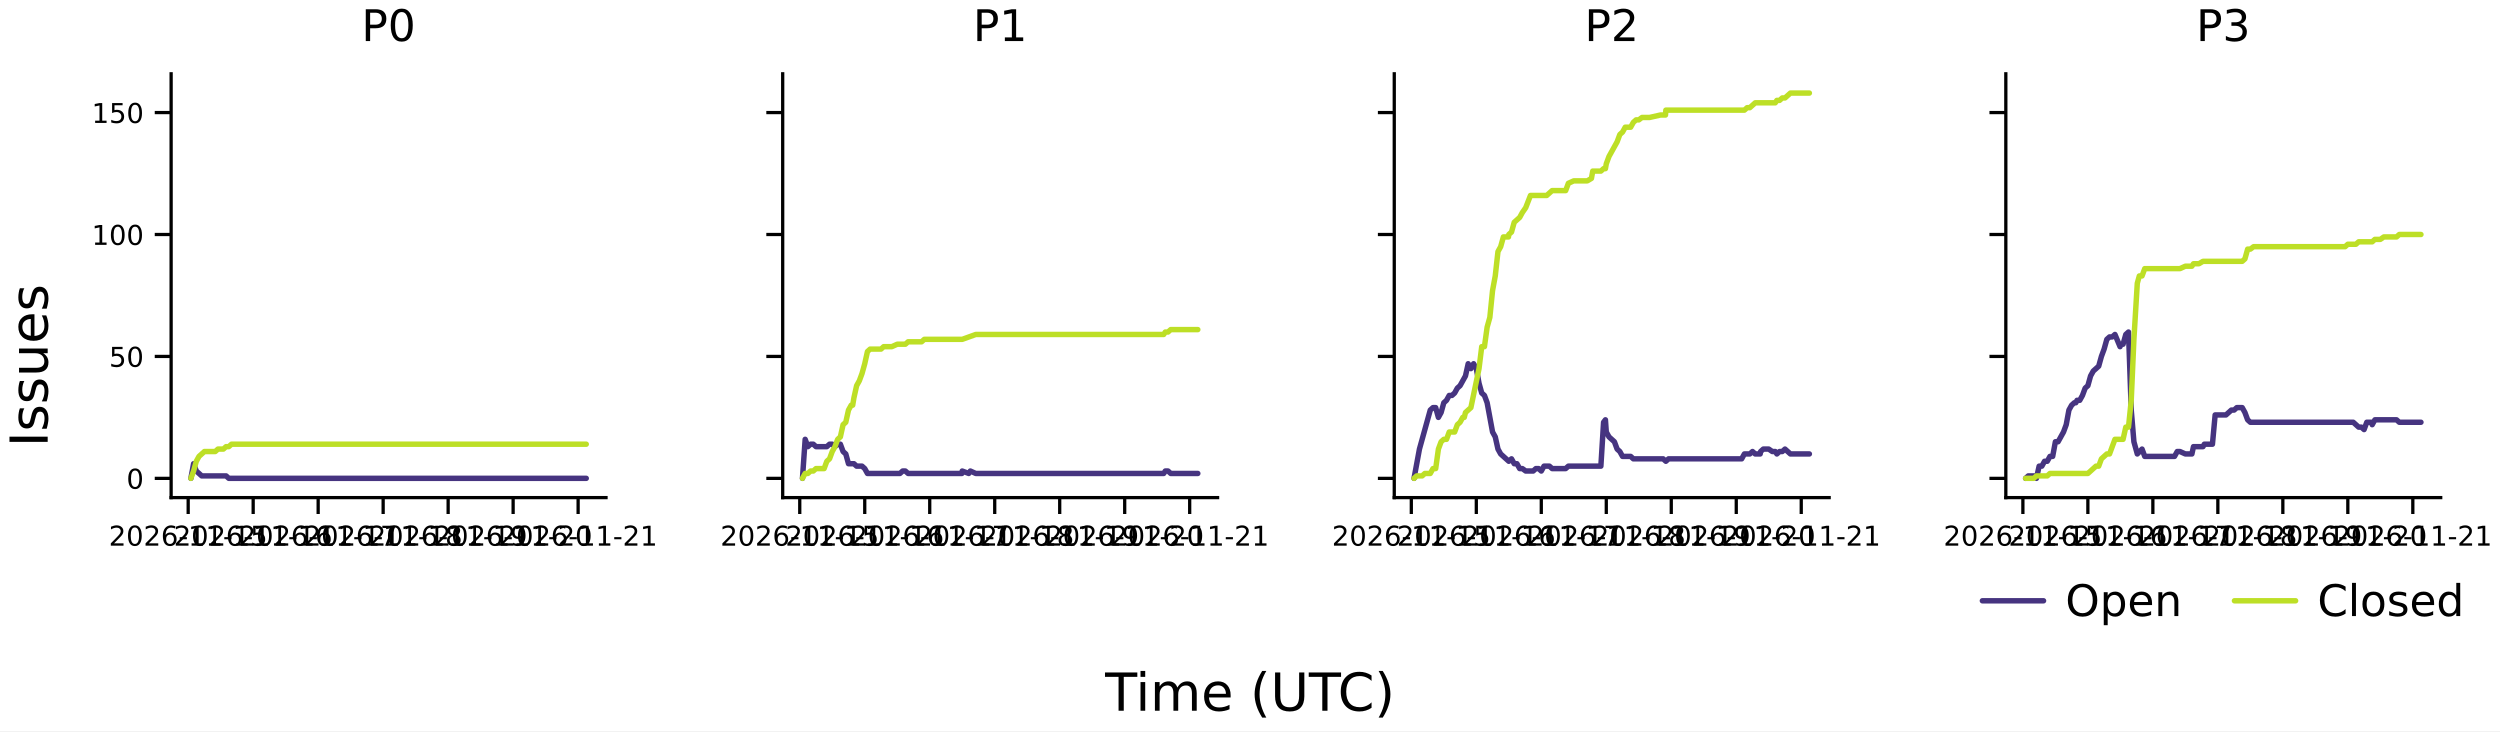
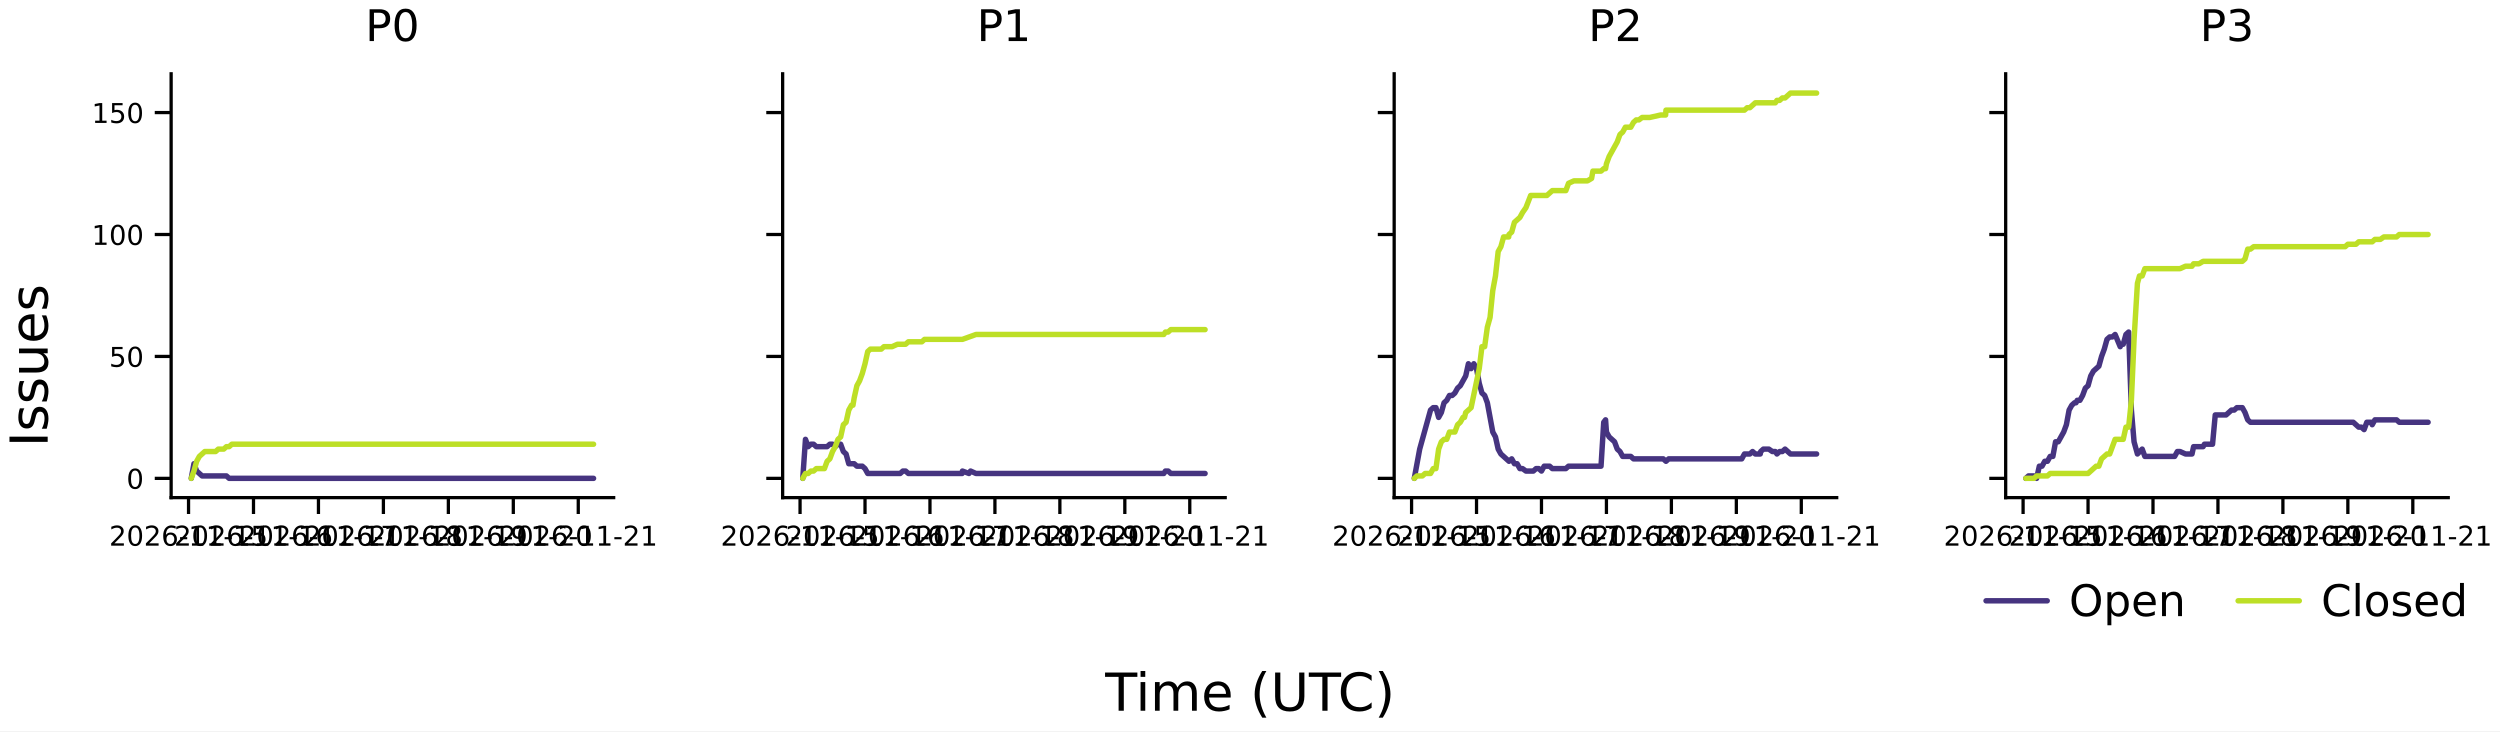
- <svg xmlns="http://www.w3.org/2000/svg" xmlns:xlink="http://www.w3.org/1999/xlink" width="457.909pt" height="133.92pt" viewBox="0 0 457.909 133.92" version="1.1">
+ <svg xmlns="http://www.w3.org/2000/svg" xmlns:xlink="http://www.w3.org/1999/xlink" width="457.89pt" height="133.92pt" viewBox="0 0 457.89 133.92" version="1.1">
  <defs>
    <style type="text/css">*{stroke-linejoin: round; stroke-linecap: butt}</style>
  </defs>
  <g id="figure_1">
    <g id="patch_1">
-       <path d="M 0 133.92  L 457.909 133.92  L 457.909 0  L 0 0  z " style="fill: #ffffff" />
+       <path d="M 0 133.92  L 457.89 133.92  L 457.89 0  L 0 0  z " style="fill: #ffffff" />
    </g>
    <g id="axes_1">
      <g id="patch_2">
-         <path d="M 31.344 91.143  L 110.998 91.143  L 110.998 13.518  L 31.344 13.518  z " style="fill: #ffffff" />
+         <path d="M 31.344 91.143  L 112.397 91.143  L 112.397 13.518  L 31.344 13.518  z " style="fill: #ffffff" />
      </g>
      <g id="matplotlib.axis_1">
        <g id="xtick_1">
          <g id="line2d_1">
            <defs>
-               <path id="m2ecb38b130" d="M 0 0  L 0 3  " style="stroke: #000000; stroke-width: 0.6" />
+               <path id="mbf2e4c38ec" d="M 0 0  L 0 3  " style="stroke: #000000; stroke-width: 0.6" />
            </defs>
            <g>
-               <use xlink:href="#m2ecb38b130" x="34.468" y="91.143" style="stroke: #000000; stroke-width: 0.6" />
+               <use xlink:href="#mbf2e4c38ec" x="34.532" y="91.143" style="stroke: #000000; stroke-width: 0.6" />
            </g>
          </g>
          <g id="text_1">
-             <text style="font-size: 5px; font-family: 'DejaVu Sans', sans-serif; text-anchor: middle" x="34.468" y="99.942" transform="rotate(-0 34.46843 99.94197)">2026-11-15</text>
+             <text style="font-size: 5px; font-family: 'DejaVu Sans', sans-serif; text-anchor: middle" x="34.532" y="99.942" transform="rotate(-0 34.5323 99.94197)">2026-11-15</text>
          </g>
        </g>
        <g id="xtick_2">
          <g id="line2d_2">
            <g>
-               <use xlink:href="#m2ecb38b130" x="46.372" y="91.143" style="stroke: #000000; stroke-width: 0.6" />
+               <use xlink:href="#mbf2e4c38ec" x="46.429" y="91.143" style="stroke: #000000; stroke-width: 0.6" />
            </g>
          </g>
          <g id="text_2">
-             <text style="font-size: 5px; font-family: 'DejaVu Sans', sans-serif; text-anchor: middle" x="46.372" y="99.942" transform="rotate(-0 46.37195 99.94197)">2026-11-16</text>
+             <text style="font-size: 5px; font-family: 'DejaVu Sans', sans-serif; text-anchor: middle" x="46.429" y="99.942" transform="rotate(-0 46.42893 99.94197)">2026-11-16</text>
          </g>
        </g>
        <g id="xtick_3">
          <g id="line2d_3">
            <g>
-               <use xlink:href="#m2ecb38b130" x="58.275" y="91.143" style="stroke: #000000; stroke-width: 0.6" />
+               <use xlink:href="#mbf2e4c38ec" x="58.326" y="91.143" style="stroke: #000000; stroke-width: 0.6" />
            </g>
          </g>
          <g id="text_3">
-             <text style="font-size: 5px; font-family: 'DejaVu Sans', sans-serif; text-anchor: middle" x="58.275" y="99.942" transform="rotate(-0 58.27547 99.94197)">2026-11-17</text>
+             <text style="font-size: 5px; font-family: 'DejaVu Sans', sans-serif; text-anchor: middle" x="58.326" y="99.942" transform="rotate(-0 58.32556 99.94197)">2026-11-17</text>
          </g>
        </g>
        <g id="xtick_4">
          <g id="line2d_4">
            <g>
-               <use xlink:href="#m2ecb38b130" x="70.179" y="91.143" style="stroke: #000000; stroke-width: 0.6" />
+               <use xlink:href="#mbf2e4c38ec" x="70.222" y="91.143" style="stroke: #000000; stroke-width: 0.6" />
            </g>
          </g>
          <g id="text_4">
-             <text style="font-size: 5px; font-family: 'DejaVu Sans', sans-serif; text-anchor: middle" x="70.179" y="99.942" transform="rotate(-0 70.179 99.94197)">2026-11-18</text>
+             <text style="font-size: 5px; font-family: 'DejaVu Sans', sans-serif; text-anchor: middle" x="70.222" y="99.942" transform="rotate(-0 70.2222 99.94197)">2026-11-18</text>
          </g>
        </g>
        <g id="xtick_5">
          <g id="line2d_5">
            <g>
-               <use xlink:href="#m2ecb38b130" x="82.083" y="91.143" style="stroke: #000000; stroke-width: 0.6" />
+               <use xlink:href="#mbf2e4c38ec" x="82.119" y="91.143" style="stroke: #000000; stroke-width: 0.6" />
            </g>
          </g>
          <g id="text_5">
-             <text style="font-size: 5px; font-family: 'DejaVu Sans', sans-serif; text-anchor: middle" x="82.083" y="99.942" transform="rotate(-0 82.08252 99.94197)">2026-11-19</text>
+             <text style="font-size: 5px; font-family: 'DejaVu Sans', sans-serif; text-anchor: middle" x="82.119" y="99.942" transform="rotate(-0 82.11883 99.94197)">2026-11-19</text>
          </g>
        </g>
        <g id="xtick_6">
          <g id="line2d_6">
            <g>
-               <use xlink:href="#m2ecb38b130" x="93.986" y="91.143" style="stroke: #000000; stroke-width: 0.6" />
+               <use xlink:href="#mbf2e4c38ec" x="94.015" y="91.143" style="stroke: #000000; stroke-width: 0.6" />
            </g>
          </g>
          <g id="text_6">
-             <text style="font-size: 5px; font-family: 'DejaVu Sans', sans-serif; text-anchor: middle" x="93.986" y="99.942" transform="rotate(-0 93.98604 99.94197)">2026-11-20</text>
+             <text style="font-size: 5px; font-family: 'DejaVu Sans', sans-serif; text-anchor: middle" x="94.015" y="99.942" transform="rotate(-0 94.01547 99.94197)">2026-11-20</text>
          </g>
        </g>
        <g id="xtick_7">
          <g id="line2d_7">
            <g>
-               <use xlink:href="#m2ecb38b130" x="105.89" y="91.143" style="stroke: #000000; stroke-width: 0.6" />
+               <use xlink:href="#mbf2e4c38ec" x="105.912" y="91.143" style="stroke: #000000; stroke-width: 0.6" />
            </g>
          </g>
          <g id="text_7">
-             <text style="font-size: 5px; font-family: 'DejaVu Sans', sans-serif; text-anchor: middle" x="105.89" y="99.942" transform="rotate(-0 105.8896 99.94197)">2026-11-21</text>
+             <text style="font-size: 5px; font-family: 'DejaVu Sans', sans-serif; text-anchor: middle" x="105.912" y="99.942" transform="rotate(-0 105.9121 99.94197)">2026-11-21</text>
          </g>
        </g>
      </g>
      <g id="matplotlib.axis_2">
        <g id="ytick_1">
          <g id="line2d_8">
            <defs>
-               <path id="m6601e716c8" d="M 0 0  L -3 0  " style="stroke: #000000; stroke-width: 0.6" />
+               <path id="mf70bb15c49" d="M 0 0  L -3 0  " style="stroke: #000000; stroke-width: 0.6" />
            </defs>
            <g>
-               <use xlink:href="#m6601e716c8" x="31.344" y="87.615" style="stroke: #000000; stroke-width: 0.6" />
+               <use xlink:href="#mf70bb15c49" x="31.344" y="87.615" style="stroke: #000000; stroke-width: 0.6" />
            </g>
          </g>
          <g id="text_8">
            <text style="font-size: 5px; font-family: 'DejaVu Sans', sans-serif; text-anchor: end" x="26.344" y="89.514" transform="rotate(-0 26.34375 89.51415)">0</text>
          </g>
        </g>
        <g id="ytick_2">
          <g id="line2d_9">
            <g>
-               <use xlink:href="#m6601e716c8" x="31.344" y="65.283" style="stroke: #000000; stroke-width: 0.6" />
+               <use xlink:href="#mf70bb15c49" x="31.344" y="65.283" style="stroke: #000000; stroke-width: 0.6" />
            </g>
          </g>
          <g id="text_9">
            <text style="font-size: 5px; font-family: 'DejaVu Sans', sans-serif; text-anchor: end" x="26.344" y="67.182" transform="rotate(-0 26.34375 67.18244)">50</text>
          </g>
        </g>
        <g id="ytick_3">
          <g id="line2d_10">
            <g>
-               <use xlink:href="#m6601e716c8" x="31.344" y="42.951" style="stroke: #000000; stroke-width: 0.6" />
+               <use xlink:href="#mf70bb15c49" x="31.344" y="42.951" style="stroke: #000000; stroke-width: 0.6" />
            </g>
          </g>
          <g id="text_10">
            <text style="font-size: 5px; font-family: 'DejaVu Sans', sans-serif; text-anchor: end" x="26.344" y="44.851" transform="rotate(-0 26.34375 44.85073)">100</text>
          </g>
        </g>
        <g id="ytick_4">
          <g id="line2d_11">
            <g>
-               <use xlink:href="#m6601e716c8" x="31.344" y="20.62" style="stroke: #000000; stroke-width: 0.6" />
+               <use xlink:href="#mf70bb15c49" x="31.344" y="20.62" style="stroke: #000000; stroke-width: 0.6" />
            </g>
          </g>
          <g id="text_11">
            <text style="font-size: 5px; font-family: 'DejaVu Sans', sans-serif; text-anchor: end" x="26.344" y="22.519" transform="rotate(-0 26.34375 22.51902)">150</text>
          </g>
        </g>
      </g>
      <g id="line2d_12">
-         <path d="M 34.964 87.615  L 35.46 84.935  L 35.956 86.275  L 36.948 87.168  L 41.412 87.168  L 41.908 87.615  L 107.378 87.615  L 107.378 87.615  " clip-path="url(#pfb2ee20f5e)" style="fill: none; stroke: #463480; stroke-linecap: round" />
+         <path d="M 35.028 87.615  L 35.524 84.935  L 36.019 86.275  L 37.011 87.168  L 41.472 87.168  L 41.968 87.615  L 108.713 87.615  L 108.713 87.615  " clip-path="url(#pccefc25ef9)" style="fill: none; stroke: #463480; stroke-linecap: round" />
      </g>
      <g id="line2d_13">
-         <path d="M 34.964 87.615  L 35.46 86.275  L 35.956 84.488  L 36.452 83.595  L 37.444 82.702  L 39.428 82.702  L 39.924 82.255  L 40.916 82.255  L 41.412 81.808  L 41.908 81.808  L 42.404 81.362  L 107.378 81.362  L 107.378 81.362  " clip-path="url(#pfb2ee20f5e)" style="fill: none; stroke: #bddf26; stroke-linecap: round" />
+         <path d="M 35.028 87.615  L 35.524 86.275  L 36.019 84.488  L 36.515 83.595  L 37.506 82.702  L 39.489 82.702  L 39.985 82.255  L 40.976 82.255  L 41.472 81.808  L 41.968 81.808  L 42.463 81.362  L 108.713 81.362  L 108.713 81.362  " clip-path="url(#pccefc25ef9)" style="fill: none; stroke: #bddf26; stroke-linecap: round" />
      </g>
      <g id="patch_3">
        <path d="M 31.344 91.143  L 31.344 13.518  " style="fill: none; stroke: #000000; stroke-width: 0.6; stroke-linejoin: miter; stroke-linecap: square" />
      </g>
      <g id="patch_4">
-         <path d="M 31.344 91.143  L 110.998 91.143  " style="fill: none; stroke: #000000; stroke-width: 0.6; stroke-linejoin: miter; stroke-linecap: square" />
+         <path d="M 31.344 91.143  L 112.397 91.143  " style="fill: none; stroke: #000000; stroke-width: 0.6; stroke-linejoin: miter; stroke-linecap: square" />
      </g>
      <g id="text_12">
-         <text style="font-size: 8px; font-family: 'DejaVu Sans', sans-serif; text-anchor: middle" x="71.171" y="7.518" transform="rotate(-0 71.17096 7.518125)">P0</text>
+         <text style="font-size: 8px; font-family: 'DejaVu Sans', sans-serif; text-anchor: middle" x="71.87" y="7.518" transform="rotate(-0 71.87038 7.518125)">P0</text>
      </g>
    </g>
    <g id="axes_2">
      <g id="patch_5">
-         <path d="M 143.361 91.143  L 223.015 91.143  L 223.015 13.518  L 143.361 13.518  z " style="fill: #ffffff" />
+         <path d="M 143.347 91.143  L 224.4 91.143  L 224.4 13.518  L 143.347 13.518  z " style="fill: #ffffff" />
      </g>
      <g id="matplotlib.axis_3">
        <g id="xtick_8">
          <g id="line2d_14">
            <g>
-               <use xlink:href="#m2ecb38b130" x="146.485" y="91.143" style="stroke: #000000; stroke-width: 0.6" />
+               <use xlink:href="#mbf2e4c38ec" x="146.535" y="91.143" style="stroke: #000000; stroke-width: 0.6" />
            </g>
          </g>
          <g id="text_13">
-             <text style="font-size: 5px; font-family: 'DejaVu Sans', sans-serif; text-anchor: middle" x="146.485" y="99.942" transform="rotate(-0 146.4852 99.94197)">2026-11-15</text>
+             <text style="font-size: 5px; font-family: 'DejaVu Sans', sans-serif; text-anchor: middle" x="146.535" y="99.942" transform="rotate(-0 146.5352 99.94197)">2026-11-15</text>
          </g>
        </g>
        <g id="xtick_9">
          <g id="line2d_15">
            <g>
-               <use xlink:href="#m2ecb38b130" x="158.389" y="91.143" style="stroke: #000000; stroke-width: 0.6" />
+               <use xlink:href="#mbf2e4c38ec" x="158.432" y="91.143" style="stroke: #000000; stroke-width: 0.6" />
            </g>
          </g>
          <g id="text_14">
-             <text style="font-size: 5px; font-family: 'DejaVu Sans', sans-serif; text-anchor: middle" x="158.389" y="99.942" transform="rotate(-0 158.3888 99.94197)">2026-11-16</text>
+             <text style="font-size: 5px; font-family: 'DejaVu Sans', sans-serif; text-anchor: middle" x="158.432" y="99.942" transform="rotate(-0 158.4318 99.94197)">2026-11-16</text>
          </g>
        </g>
        <g id="xtick_10">
          <g id="line2d_16">
            <g>
-               <use xlink:href="#m2ecb38b130" x="170.292" y="91.143" style="stroke: #000000; stroke-width: 0.6" />
+               <use xlink:href="#mbf2e4c38ec" x="170.328" y="91.143" style="stroke: #000000; stroke-width: 0.6" />
            </g>
          </g>
          <g id="text_15">
-             <text style="font-size: 5px; font-family: 'DejaVu Sans', sans-serif; text-anchor: middle" x="170.292" y="99.942" transform="rotate(-0 170.2923 99.94197)">2026-11-17</text>
+             <text style="font-size: 5px; font-family: 'DejaVu Sans', sans-serif; text-anchor: middle" x="170.328" y="99.942" transform="rotate(-0 170.3284 99.94197)">2026-11-17</text>
          </g>
        </g>
        <g id="xtick_11">
          <g id="line2d_17">
            <g>
-               <use xlink:href="#m2ecb38b130" x="182.196" y="91.143" style="stroke: #000000; stroke-width: 0.6" />
+               <use xlink:href="#mbf2e4c38ec" x="182.225" y="91.143" style="stroke: #000000; stroke-width: 0.6" />
            </g>
          </g>
          <g id="text_16">
-             <text style="font-size: 5px; font-family: 'DejaVu Sans', sans-serif; text-anchor: middle" x="182.196" y="99.942" transform="rotate(-0 182.1958 99.94197)">2026-11-18</text>
+             <text style="font-size: 5px; font-family: 'DejaVu Sans', sans-serif; text-anchor: middle" x="182.225" y="99.942" transform="rotate(-0 182.2251 99.94197)">2026-11-18</text>
          </g>
        </g>
        <g id="xtick_12">
          <g id="line2d_18">
            <g>
-               <use xlink:href="#m2ecb38b130" x="194.099" y="91.143" style="stroke: #000000; stroke-width: 0.6" />
+               <use xlink:href="#mbf2e4c38ec" x="194.122" y="91.143" style="stroke: #000000; stroke-width: 0.6" />
            </g>
          </g>
          <g id="text_17">
-             <text style="font-size: 5px; font-family: 'DejaVu Sans', sans-serif; text-anchor: middle" x="194.099" y="99.942" transform="rotate(-0 194.0993 99.94197)">2026-11-19</text>
+             <text style="font-size: 5px; font-family: 'DejaVu Sans', sans-serif; text-anchor: middle" x="194.122" y="99.942" transform="rotate(-0 194.1217 99.94197)">2026-11-19</text>
          </g>
        </g>
        <g id="xtick_13">
          <g id="line2d_19">
            <g>
-               <use xlink:href="#m2ecb38b130" x="206.003" y="91.143" style="stroke: #000000; stroke-width: 0.6" />
+               <use xlink:href="#mbf2e4c38ec" x="206.018" y="91.143" style="stroke: #000000; stroke-width: 0.6" />
            </g>
          </g>
          <g id="text_18">
-             <text style="font-size: 5px; font-family: 'DejaVu Sans', sans-serif; text-anchor: middle" x="206.003" y="99.942" transform="rotate(-0 206.0029 99.94197)">2026-11-20</text>
+             <text style="font-size: 5px; font-family: 'DejaVu Sans', sans-serif; text-anchor: middle" x="206.018" y="99.942" transform="rotate(-0 206.0183 99.94197)">2026-11-20</text>
          </g>
        </g>
        <g id="xtick_14">
          <g id="line2d_20">
            <g>
-               <use xlink:href="#m2ecb38b130" x="217.906" y="91.143" style="stroke: #000000; stroke-width: 0.6" />
+               <use xlink:href="#mbf2e4c38ec" x="217.915" y="91.143" style="stroke: #000000; stroke-width: 0.6" />
            </g>
          </g>
          <g id="text_19">
-             <text style="font-size: 5px; font-family: 'DejaVu Sans', sans-serif; text-anchor: middle" x="217.906" y="99.942" transform="rotate(-0 217.9064 99.94197)">2026-11-21</text>
+             <text style="font-size: 5px; font-family: 'DejaVu Sans', sans-serif; text-anchor: middle" x="217.915" y="99.942" transform="rotate(-0 217.915 99.94197)">2026-11-21</text>
          </g>
        </g>
      </g>
      <g id="matplotlib.axis_4">
        <g id="ytick_5">
          <g id="line2d_21">
            <g>
-               <use xlink:href="#m6601e716c8" x="143.361" y="87.615" style="stroke: #000000; stroke-width: 0.6" />
+               <use xlink:href="#mf70bb15c49" x="143.347" y="87.615" style="stroke: #000000; stroke-width: 0.6" />
            </g>
          </g>
        </g>
        <g id="ytick_6">
          <g id="line2d_22">
            <g>
-               <use xlink:href="#m6601e716c8" x="143.361" y="65.283" style="stroke: #000000; stroke-width: 0.6" />
+               <use xlink:href="#mf70bb15c49" x="143.347" y="65.283" style="stroke: #000000; stroke-width: 0.6" />
            </g>
          </g>
        </g>
        <g id="ytick_7">
          <g id="line2d_23">
            <g>
-               <use xlink:href="#m6601e716c8" x="143.361" y="42.951" style="stroke: #000000; stroke-width: 0.6" />
+               <use xlink:href="#mf70bb15c49" x="143.347" y="42.951" style="stroke: #000000; stroke-width: 0.6" />
            </g>
          </g>
        </g>
        <g id="ytick_8">
          <g id="line2d_24">
            <g>
-               <use xlink:href="#m6601e716c8" x="143.361" y="20.62" style="stroke: #000000; stroke-width: 0.6" />
+               <use xlink:href="#mf70bb15c49" x="143.347" y="20.62" style="stroke: #000000; stroke-width: 0.6" />
            </g>
          </g>
        </g>
      </g>
      <g id="line2d_25">
-         <path d="M 146.981 87.615  L 147.477 80.469  L 147.973 81.808  L 148.469 81.362  L 148.965 81.362  L 149.461 81.808  L 151.445 81.808  L 151.941 81.362  L 152.437 81.362  L 152.933 81.808  L 153.429 81.362  L 153.925 81.362  L 154.421 82.702  L 154.917 83.148  L 155.413 84.935  L 156.405 84.935  L 156.901 85.382  L 157.893 85.382  L 158.389 85.828  L 158.885 86.721  L 164.837 86.721  L 165.332 86.275  L 165.828 86.275  L 166.333 86.721  L 176.186 86.721  L 176.244 86.275  L 177.443 86.721  L 177.732 86.275  L 178.724 86.721  L 213.145 86.721  L 213.443 86.275  L 213.939 86.275  L 214.435 86.721  L 219.394 86.721  L 219.394 86.721  " clip-path="url(#p53b086c899)" style="fill: none; stroke: #463480; stroke-linecap: round" />
+         <path d="M 147.031 87.615  L 147.527 80.469  L 148.022 81.808  L 148.518 81.362  L 149.014 81.362  L 149.509 81.808  L 151.492 81.808  L 151.988 81.362  L 152.483 81.362  L 152.979 81.808  L 153.475 81.362  L 153.971 81.362  L 154.466 82.702  L 154.962 83.148  L 155.458 84.935  L 156.449 84.935  L 156.945 85.382  L 157.936 85.382  L 158.432 85.828  L 158.928 86.721  L 164.876 86.721  L 165.372 86.275  L 165.867 86.275  L 166.371 86.721  L 176.219 86.721  L 176.277 86.275  L 177.475 86.721  L 177.764 86.275  L 178.755 86.721  L 213.156 86.721  L 213.454 86.275  L 213.949 86.275  L 214.445 86.721  L 220.716 86.721  L 220.716 86.721  " clip-path="url(#pcc3d570d93)" style="fill: none; stroke: #463480; stroke-linecap: round" />
      </g>
      <g id="line2d_26">
-         <path d="M 146.981 87.615  L 147.477 86.721  L 147.973 86.721  L 148.469 86.275  L 148.965 86.275  L 149.461 85.828  L 150.949 85.828  L 151.445 84.488  L 151.941 84.042  L 152.437 82.702  L 152.933 81.808  L 153.429 80.469  L 153.925 80.022  L 154.421 77.789  L 154.917 77.342  L 155.413 75.109  L 155.909 74.216  L 156.182 74.216  L 156.405 72.876  L 156.901 70.643  L 157.397 69.749  L 157.893 68.409  L 158.389 66.623  L 158.885 64.39  L 159.381 63.943  L 161.365 63.943  L 161.861 63.496  L 163.349 63.496  L 164.341 63.05  L 165.828 63.05  L 166.333 62.603  L 168.804 62.603  L 169.3 62.157  L 176.244 62.157  L 178.724 61.263  L 213.145 61.263  L 213.443 60.817  L 213.939 60.817  L 214.435 60.37  L 219.394 60.37  L 219.394 60.37  " clip-path="url(#p53b086c899)" style="fill: none; stroke: #bddf26; stroke-linecap: round" />
+         <path d="M 147.031 87.615  L 147.527 86.721  L 148.022 86.721  L 148.518 86.275  L 149.014 86.275  L 149.509 85.828  L 150.996 85.828  L 151.492 84.488  L 151.988 84.042  L 152.483 82.702  L 152.979 81.808  L 153.475 80.469  L 153.971 80.022  L 154.466 77.789  L 154.962 77.342  L 155.458 75.109  L 155.953 74.216  L 156.226 74.216  L 156.449 72.876  L 156.945 70.643  L 157.44 69.749  L 157.936 68.409  L 158.432 66.623  L 158.928 64.39  L 159.423 63.943  L 161.406 63.943  L 161.902 63.496  L 163.389 63.496  L 164.38 63.05  L 165.867 63.05  L 166.371 62.603  L 168.841 62.603  L 169.337 62.157  L 176.277 62.157  L 178.755 61.263  L 213.156 61.263  L 213.454 60.817  L 213.949 60.817  L 214.445 60.37  L 220.716 60.37  L 220.716 60.37  " clip-path="url(#pcc3d570d93)" style="fill: none; stroke: #bddf26; stroke-linecap: round" />
      </g>
      <g id="patch_6">
-         <path d="M 143.361 91.143  L 143.361 13.518  " style="fill: none; stroke: #000000; stroke-width: 0.6; stroke-linejoin: miter; stroke-linecap: square" />
+         <path d="M 143.347 91.143  L 143.347 13.518  " style="fill: none; stroke: #000000; stroke-width: 0.6; stroke-linejoin: miter; stroke-linecap: square" />
      </g>
      <g id="patch_7">
-         <path d="M 143.361 91.143  L 223.015 91.143  " style="fill: none; stroke: #000000; stroke-width: 0.6; stroke-linejoin: miter; stroke-linecap: square" />
+         <path d="M 143.347 91.143  L 224.4 91.143  " style="fill: none; stroke: #000000; stroke-width: 0.6; stroke-linejoin: miter; stroke-linecap: square" />
      </g>
      <g id="text_20">
-         <text style="font-size: 8px; font-family: 'DejaVu Sans', sans-serif; text-anchor: middle" x="183.188" y="7.518" transform="rotate(-0 183.1878 7.518125)">P1</text>
+         <text style="font-size: 8px; font-family: 'DejaVu Sans', sans-serif; text-anchor: middle" x="183.873" y="7.518" transform="rotate(-0 183.8733 7.518125)">P1</text>
      </g>
    </g>
    <g id="axes_3">
      <g id="patch_8">
-         <path d="M 255.377 91.143  L 335.032 91.143  L 335.032 13.518  L 255.377 13.518  z " style="fill: #ffffff" />
+         <path d="M 255.35 91.143  L 336.403 91.143  L 336.403 13.518  L 255.35 13.518  z " style="fill: #ffffff" />
      </g>
      <g id="matplotlib.axis_5">
        <g id="xtick_15">
          <g id="line2d_27">
            <g>
-               <use xlink:href="#m2ecb38b130" x="258.502" y="91.143" style="stroke: #000000; stroke-width: 0.6" />
+               <use xlink:href="#mbf2e4c38ec" x="258.538" y="91.143" style="stroke: #000000; stroke-width: 0.6" />
            </g>
          </g>
          <g id="text_21">
-             <text style="font-size: 5px; font-family: 'DejaVu Sans', sans-serif; text-anchor: middle" x="258.502" y="99.942" transform="rotate(-0 258.5021 99.94197)">2026-11-15</text>
+             <text style="font-size: 5px; font-family: 'DejaVu Sans', sans-serif; text-anchor: middle" x="258.538" y="99.942" transform="rotate(-0 258.5381 99.94197)">2026-11-15</text>
          </g>
        </g>
        <g id="xtick_16">
          <g id="line2d_28">
            <g>
-               <use xlink:href="#m2ecb38b130" x="270.406" y="91.143" style="stroke: #000000; stroke-width: 0.6" />
+               <use xlink:href="#mbf2e4c38ec" x="270.435" y="91.143" style="stroke: #000000; stroke-width: 0.6" />
            </g>
          </g>
          <g id="text_22">
-             <text style="font-size: 5px; font-family: 'DejaVu Sans', sans-serif; text-anchor: middle" x="270.406" y="99.942" transform="rotate(-0 270.4056 99.94197)">2026-11-16</text>
+             <text style="font-size: 5px; font-family: 'DejaVu Sans', sans-serif; text-anchor: middle" x="270.435" y="99.942" transform="rotate(-0 270.4347 99.94197)">2026-11-16</text>
          </g>
        </g>
        <g id="xtick_17">
          <g id="line2d_29">
            <g>
-               <use xlink:href="#m2ecb38b130" x="282.309" y="91.143" style="stroke: #000000; stroke-width: 0.6" />
+               <use xlink:href="#mbf2e4c38ec" x="282.331" y="91.143" style="stroke: #000000; stroke-width: 0.6" />
            </g>
          </g>
          <g id="text_23">
-             <text style="font-size: 5px; font-family: 'DejaVu Sans', sans-serif; text-anchor: middle" x="282.309" y="99.942" transform="rotate(-0 282.3091 99.94197)">2026-11-17</text>
+             <text style="font-size: 5px; font-family: 'DejaVu Sans', sans-serif; text-anchor: middle" x="282.331" y="99.942" transform="rotate(-0 282.3313 99.94197)">2026-11-17</text>
          </g>
        </g>
        <g id="xtick_18">
          <g id="line2d_30">
            <g>
-               <use xlink:href="#m2ecb38b130" x="294.213" y="91.143" style="stroke: #000000; stroke-width: 0.6" />
+               <use xlink:href="#mbf2e4c38ec" x="294.228" y="91.143" style="stroke: #000000; stroke-width: 0.6" />
            </g>
          </g>
          <g id="text_24">
-             <text style="font-size: 5px; font-family: 'DejaVu Sans', sans-serif; text-anchor: middle" x="294.213" y="99.942" transform="rotate(-0 294.2126 99.94197)">2026-11-18</text>
+             <text style="font-size: 5px; font-family: 'DejaVu Sans', sans-serif; text-anchor: middle" x="294.228" y="99.942" transform="rotate(-0 294.228 99.94197)">2026-11-18</text>
          </g>
        </g>
        <g id="xtick_19">
          <g id="line2d_31">
            <g>
-               <use xlink:href="#m2ecb38b130" x="306.116" y="91.143" style="stroke: #000000; stroke-width: 0.6" />
+               <use xlink:href="#mbf2e4c38ec" x="306.125" y="91.143" style="stroke: #000000; stroke-width: 0.6" />
            </g>
          </g>
          <g id="text_25">
-             <text style="font-size: 5px; font-family: 'DejaVu Sans', sans-serif; text-anchor: middle" x="306.116" y="99.942" transform="rotate(-0 306.1162 99.94197)">2026-11-19</text>
+             <text style="font-size: 5px; font-family: 'DejaVu Sans', sans-serif; text-anchor: middle" x="306.125" y="99.942" transform="rotate(-0 306.1246 99.94197)">2026-11-19</text>
          </g>
        </g>
        <g id="xtick_20">
          <g id="line2d_32">
            <g>
-               <use xlink:href="#m2ecb38b130" x="318.02" y="91.143" style="stroke: #000000; stroke-width: 0.6" />
+               <use xlink:href="#mbf2e4c38ec" x="318.021" y="91.143" style="stroke: #000000; stroke-width: 0.6" />
            </g>
          </g>
          <g id="text_26">
-             <text style="font-size: 5px; font-family: 'DejaVu Sans', sans-serif; text-anchor: middle" x="318.02" y="99.942" transform="rotate(-0 318.0197 99.94197)">2026-11-20</text>
+             <text style="font-size: 5px; font-family: 'DejaVu Sans', sans-serif; text-anchor: middle" x="318.021" y="99.942" transform="rotate(-0 318.0212 99.94197)">2026-11-20</text>
          </g>
        </g>
        <g id="xtick_21">
          <g id="line2d_33">
            <g>
-               <use xlink:href="#m2ecb38b130" x="329.923" y="91.143" style="stroke: #000000; stroke-width: 0.6" />
+               <use xlink:href="#mbf2e4c38ec" x="329.918" y="91.143" style="stroke: #000000; stroke-width: 0.6" />
            </g>
          </g>
          <g id="text_27">
-             <text style="font-size: 5px; font-family: 'DejaVu Sans', sans-serif; text-anchor: middle" x="329.923" y="99.942" transform="rotate(-0 329.9232 99.94197)">2026-11-21</text>
+             <text style="font-size: 5px; font-family: 'DejaVu Sans', sans-serif; text-anchor: middle" x="329.918" y="99.942" transform="rotate(-0 329.9179 99.94197)">2026-11-21</text>
          </g>
        </g>
      </g>
      <g id="matplotlib.axis_6">
        <g id="ytick_9">
          <g id="line2d_34">
            <g>
-               <use xlink:href="#m6601e716c8" x="255.377" y="87.615" style="stroke: #000000; stroke-width: 0.6" />
+               <use xlink:href="#mf70bb15c49" x="255.35" y="87.615" style="stroke: #000000; stroke-width: 0.6" />
            </g>
          </g>
        </g>
        <g id="ytick_10">
          <g id="line2d_35">
            <g>
-               <use xlink:href="#m6601e716c8" x="255.377" y="65.283" style="stroke: #000000; stroke-width: 0.6" />
+               <use xlink:href="#mf70bb15c49" x="255.35" y="65.283" style="stroke: #000000; stroke-width: 0.6" />
            </g>
          </g>
        </g>
        <g id="ytick_11">
          <g id="line2d_36">
            <g>
-               <use xlink:href="#m6601e716c8" x="255.377" y="42.951" style="stroke: #000000; stroke-width: 0.6" />
+               <use xlink:href="#mf70bb15c49" x="255.35" y="42.951" style="stroke: #000000; stroke-width: 0.6" />
            </g>
          </g>
        </g>
        <g id="ytick_12">
          <g id="line2d_37">
            <g>
-               <use xlink:href="#m6601e716c8" x="255.377" y="20.62" style="stroke: #000000; stroke-width: 0.6" />
+               <use xlink:href="#mf70bb15c49" x="255.35" y="20.62" style="stroke: #000000; stroke-width: 0.6" />
            </g>
          </g>
        </g>
      </g>
      <g id="line2d_38">
-         <path d="M 258.998 87.615  L 259.99 82.255  L 261.974 75.109  L 262.47 74.662  L 262.966 74.662  L 263.462 76.449  L 263.958 75.556  L 264.454 73.769  L 264.95 73.322  L 265.446 72.429  L 265.942 72.429  L 266.438 71.983  L 266.934 71.089  L 267.43 70.643  L 268.422 68.856  L 268.918 66.623  L 269.414 67.516  L 269.91 66.623  L 270.406 67.516  L 270.902 70.196  L 271.398 71.983  L 271.894 72.429  L 272.389 73.769  L 273.381 79.129  L 273.877 80.022  L 274.373 82.255  L 274.869 83.148  L 276.357 84.488  L 276.853 84.042  L 277.349 84.935  L 277.845 84.935  L 278.35 85.828  L 278.837 85.828  L 279.457 86.275  L 280.821 86.275  L 281.317 85.828  L 281.813 85.828  L 282.309 86.275  L 282.805 85.382  L 283.797 85.382  L 284.293 85.828  L 286.773 85.828  L 287.269 85.382  L 293.221 85.382  L 293.717 77.342  L 294.056 76.896  L 294.213 79.129  L 294.709 80.022  L 295.701 80.915  L 296.197 82.255  L 296.693 82.702  L 297.189 83.595  L 298.676 83.595  L 299.172 84.042  L 304.628 84.042  L 305.124 84.488  L 305.62 84.042  L 319.012 84.042  L 319.508 83.148  L 320.5 83.148  L 320.996 82.702  L 321.492 83.148  L 322.401 83.148  L 322.483 82.702  L 322.979 82.255  L 323.971 82.255  L 324.616 82.702  L 325.162 82.702  L 325.459 83.148  L 325.955 82.702  L 326.451 82.702  L 326.947 82.255  L 327.939 83.148  L 331.411 83.148  L 331.411 83.148  " clip-path="url(#paacbc20348)" style="fill: none; stroke: #463480; stroke-linecap: round" />
+         <path d="M 259.034 87.615  L 260.025 82.255  L 262.008 75.109  L 262.504 74.662  L 262.999 74.662  L 263.495 76.449  L 263.991 75.556  L 264.486 73.769  L 264.982 73.322  L 265.478 72.429  L 265.973 72.429  L 266.469 71.983  L 266.965 71.089  L 267.461 70.643  L 268.452 68.856  L 268.948 66.623  L 269.443 67.516  L 269.939 66.623  L 270.435 67.516  L 270.93 70.196  L 271.426 71.983  L 271.922 72.429  L 272.417 73.769  L 273.409 79.129  L 273.905 80.022  L 274.4 82.255  L 274.896 83.148  L 276.383 84.488  L 276.879 84.042  L 277.374 84.935  L 277.87 84.935  L 278.374 85.828  L 278.861 85.828  L 279.481 86.275  L 280.844 86.275  L 281.34 85.828  L 281.836 85.828  L 282.331 86.275  L 282.827 85.382  L 283.818 85.382  L 284.314 85.828  L 286.793 85.828  L 287.288 85.382  L 293.237 85.382  L 293.732 77.342  L 294.071 76.896  L 294.228 79.129  L 294.724 80.022  L 295.715 80.915  L 296.211 82.255  L 296.706 82.702  L 297.202 83.595  L 298.689 83.595  L 299.185 84.042  L 304.638 84.042  L 305.133 84.488  L 305.629 84.042  L 319.013 84.042  L 319.508 83.148  L 320.5 83.148  L 320.995 82.702  L 321.491 83.148  L 322.4 83.148  L 322.482 82.702  L 322.978 82.255  L 323.97 82.255  L 324.614 82.702  L 325.159 82.702  L 325.457 83.148  L 325.952 82.702  L 326.448 82.702  L 326.944 82.255  L 327.935 83.148  L 332.719 83.148  L 332.719 83.148  " clip-path="url(#pe0ff9082cc)" style="fill: none; stroke: #463480; stroke-linecap: round" />
      </g>
      <g id="line2d_39">
-         <path d="M 258.998 87.615  L 259.494 87.168  L 260.486 87.168  L 260.982 86.721  L 261.974 86.721  L 262.47 85.828  L 262.966 85.828  L 263.462 82.255  L 263.958 80.915  L 264.454 80.469  L 264.95 80.469  L 265.446 79.129  L 266.438 79.129  L 266.934 77.789  L 267.43 77.342  L 267.926 76.449  L 268.198 76.449  L 268.422 75.556  L 269.414 74.662  L 270.902 67.516  L 271.398 63.496  L 271.894 63.496  L 272.389 59.923  L 272.885 58.137  L 273.381 53.224  L 273.877 50.544  L 274.373 46.078  L 274.869 45.184  L 275.365 43.398  L 276.299 43.398  L 276.357 42.951  L 276.853 42.505  L 277.349 40.718  L 278.35 39.825  L 278.837 38.932  L 279.457 38.038  L 280.325 35.805  L 283.301 35.805  L 284.293 34.912  L 286.773 34.912  L 287.269 33.572  L 288.261 33.125  L 290.741 33.125  L 291.493 32.679  L 291.733 31.339  L 293.221 31.339  L 293.717 30.892  L 294.056 30.892  L 294.213 29.999  L 294.709 28.659  L 296.197 25.979  L 296.693 24.639  L 297.189 24.193  L 297.684 23.299  L 298.676 23.299  L 299.172 22.406  L 299.668 21.96  L 300.164 21.96  L 300.76 21.513  L 302.148 21.513  L 304.132 21.066  L 305.058 21.066  L 305.124 20.173  L 319.508 20.173  L 320.004 19.726  L 320.5 19.726  L 321.492 18.833  L 325.162 18.833  L 325.459 18.386  L 325.955 18.386  L 326.451 17.94  L 326.947 17.94  L 327.939 17.047  L 331.411 17.047  L 331.411 17.047  " clip-path="url(#paacbc20348)" style="fill: none; stroke: #bddf26; stroke-linecap: round" />
+         <path d="M 259.034 87.615  L 259.529 87.168  L 260.521 87.168  L 261.017 86.721  L 262.008 86.721  L 262.504 85.828  L 262.999 85.828  L 263.495 82.255  L 263.991 80.915  L 264.486 80.469  L 264.982 80.469  L 265.478 79.129  L 266.469 79.129  L 266.965 77.789  L 267.461 77.342  L 267.956 76.449  L 268.229 76.449  L 268.452 75.556  L 269.443 74.662  L 270.93 67.516  L 271.426 63.496  L 271.922 63.496  L 272.417 59.923  L 272.913 58.137  L 273.409 53.224  L 273.905 50.544  L 274.4 46.078  L 274.896 45.184  L 275.392 43.398  L 276.325 43.398  L 276.383 42.951  L 276.879 42.505  L 277.374 40.718  L 278.374 39.825  L 278.861 38.932  L 279.481 38.038  L 280.349 35.805  L 283.323 35.805  L 284.314 34.912  L 286.793 34.912  L 287.288 33.572  L 288.28 33.125  L 290.758 33.125  L 291.51 32.679  L 291.749 31.339  L 293.237 31.339  L 293.732 30.892  L 294.071 30.892  L 294.228 29.999  L 294.724 28.659  L 296.211 25.979  L 296.706 24.639  L 297.202 24.193  L 297.698 23.299  L 298.689 23.299  L 299.185 22.406  L 299.681 21.96  L 300.176 21.96  L 300.771 21.513  L 302.159 21.513  L 304.142 21.066  L 305.067 21.066  L 305.133 20.173  L 319.508 20.173  L 320.004 19.726  L 320.5 19.726  L 321.491 18.833  L 325.159 18.833  L 325.457 18.386  L 325.952 18.386  L 326.448 17.94  L 326.944 17.94  L 327.935 17.047  L 332.719 17.047  L 332.719 17.047  " clip-path="url(#pe0ff9082cc)" style="fill: none; stroke: #bddf26; stroke-linecap: round" />
      </g>
      <g id="patch_9">
-         <path d="M 255.377 91.143  L 255.377 13.518  " style="fill: none; stroke: #000000; stroke-width: 0.6; stroke-linejoin: miter; stroke-linecap: square" />
+         <path d="M 255.35 91.143  L 255.35 13.518  " style="fill: none; stroke: #000000; stroke-width: 0.6; stroke-linejoin: miter; stroke-linecap: square" />
      </g>
      <g id="patch_10">
-         <path d="M 255.377 91.143  L 335.032 91.143  " style="fill: none; stroke: #000000; stroke-width: 0.6; stroke-linejoin: miter; stroke-linecap: square" />
+         <path d="M 255.35 91.143  L 336.403 91.143  " style="fill: none; stroke: #000000; stroke-width: 0.6; stroke-linejoin: miter; stroke-linecap: square" />
      </g>
      <g id="text_28">
-         <text style="font-size: 8px; font-family: 'DejaVu Sans', sans-serif; text-anchor: middle" x="295.205" y="7.518" transform="rotate(-0 295.2046 7.518125)">P2</text>
+         <text style="font-size: 8px; font-family: 'DejaVu Sans', sans-serif; text-anchor: middle" x="295.876" y="7.518" transform="rotate(-0 295.8761 7.518125)">P2</text>
      </g>
    </g>
    <g id="axes_4">
      <g id="patch_11">
-         <path d="M 367.394 91.143  L 447.049 91.143  L 447.049 13.518  L 367.394 13.518  z " style="fill: #ffffff" />
+         <path d="M 367.352 91.143  L 448.406 91.143  L 448.406 13.518  L 367.352 13.518  z " style="fill: #ffffff" />
      </g>
      <g id="matplotlib.axis_7">
        <g id="xtick_22">
          <g id="line2d_40">
            <g>
-               <use xlink:href="#m2ecb38b130" x="370.519" y="91.143" style="stroke: #000000; stroke-width: 0.6" />
+               <use xlink:href="#mbf2e4c38ec" x="370.541" y="91.143" style="stroke: #000000; stroke-width: 0.6" />
            </g>
          </g>
          <g id="text_29">
-             <text style="font-size: 5px; font-family: 'DejaVu Sans', sans-serif; text-anchor: middle" x="370.519" y="99.942" transform="rotate(-0 370.5189 99.94197)">2026-11-15</text>
+             <text style="font-size: 5px; font-family: 'DejaVu Sans', sans-serif; text-anchor: middle" x="370.541" y="99.942" transform="rotate(-0 370.5409 99.94197)">2026-11-15</text>
          </g>
        </g>
        <g id="xtick_23">
          <g id="line2d_41">
            <g>
-               <use xlink:href="#m2ecb38b130" x="382.422" y="91.143" style="stroke: #000000; stroke-width: 0.6" />
+               <use xlink:href="#mbf2e4c38ec" x="382.438" y="91.143" style="stroke: #000000; stroke-width: 0.6" />
            </g>
          </g>
          <g id="text_30">
-             <text style="font-size: 5px; font-family: 'DejaVu Sans', sans-serif; text-anchor: middle" x="382.422" y="99.942" transform="rotate(-0 382.4224 99.94197)">2026-11-16</text>
+             <text style="font-size: 5px; font-family: 'DejaVu Sans', sans-serif; text-anchor: middle" x="382.438" y="99.942" transform="rotate(-0 382.4376 99.94197)">2026-11-16</text>
          </g>
        </g>
        <g id="xtick_24">
          <g id="line2d_42">
            <g>
-               <use xlink:href="#m2ecb38b130" x="394.326" y="91.143" style="stroke: #000000; stroke-width: 0.6" />
+               <use xlink:href="#mbf2e4c38ec" x="394.334" y="91.143" style="stroke: #000000; stroke-width: 0.6" />
            </g>
          </g>
          <g id="text_31">
-             <text style="font-size: 5px; font-family: 'DejaVu Sans', sans-serif; text-anchor: middle" x="394.326" y="99.942" transform="rotate(-0 394.3259 99.94197)">2026-11-17</text>
+             <text style="font-size: 5px; font-family: 'DejaVu Sans', sans-serif; text-anchor: middle" x="394.334" y="99.942" transform="rotate(-0 394.3342 99.94197)">2026-11-17</text>
          </g>
        </g>
        <g id="xtick_25">
          <g id="line2d_43">
            <g>
-               <use xlink:href="#m2ecb38b130" x="406.229" y="91.143" style="stroke: #000000; stroke-width: 0.6" />
+               <use xlink:href="#mbf2e4c38ec" x="406.231" y="91.143" style="stroke: #000000; stroke-width: 0.6" />
            </g>
          </g>
          <g id="text_32">
-             <text style="font-size: 5px; font-family: 'DejaVu Sans', sans-serif; text-anchor: middle" x="406.229" y="99.942" transform="rotate(-0 406.2294 99.94197)">2026-11-18</text>
+             <text style="font-size: 5px; font-family: 'DejaVu Sans', sans-serif; text-anchor: middle" x="406.231" y="99.942" transform="rotate(-0 406.2308 99.94197)">2026-11-18</text>
          </g>
        </g>
        <g id="xtick_26">
          <g id="line2d_44">
            <g>
-               <use xlink:href="#m2ecb38b130" x="418.133" y="91.143" style="stroke: #000000; stroke-width: 0.6" />
+               <use xlink:href="#mbf2e4c38ec" x="418.127" y="91.143" style="stroke: #000000; stroke-width: 0.6" />
            </g>
          </g>
          <g id="text_33">
-             <text style="font-size: 5px; font-family: 'DejaVu Sans', sans-serif; text-anchor: middle" x="418.133" y="99.942" transform="rotate(-0 418.133 99.94197)">2026-11-19</text>
+             <text style="font-size: 5px; font-family: 'DejaVu Sans', sans-serif; text-anchor: middle" x="418.127" y="99.942" transform="rotate(-0 418.1275 99.94197)">2026-11-19</text>
          </g>
        </g>
        <g id="xtick_27">
          <g id="line2d_45">
            <g>
-               <use xlink:href="#m2ecb38b130" x="430.036" y="91.143" style="stroke: #000000; stroke-width: 0.6" />
+               <use xlink:href="#mbf2e4c38ec" x="430.024" y="91.143" style="stroke: #000000; stroke-width: 0.6" />
            </g>
          </g>
          <g id="text_34">
-             <text style="font-size: 5px; font-family: 'DejaVu Sans', sans-serif; text-anchor: middle" x="430.036" y="99.942" transform="rotate(-0 430.0365 99.94197)">2026-11-20</text>
+             <text style="font-size: 5px; font-family: 'DejaVu Sans', sans-serif; text-anchor: middle" x="430.024" y="99.942" transform="rotate(-0 430.0241 99.94197)">2026-11-20</text>
          </g>
        </g>
        <g id="xtick_28">
          <g id="line2d_46">
            <g>
-               <use xlink:href="#m2ecb38b130" x="441.94" y="91.143" style="stroke: #000000; stroke-width: 0.6" />
+               <use xlink:href="#mbf2e4c38ec" x="441.921" y="91.143" style="stroke: #000000; stroke-width: 0.6" />
            </g>
          </g>
          <g id="text_35">
-             <text style="font-size: 5px; font-family: 'DejaVu Sans', sans-serif; text-anchor: middle" x="441.94" y="99.942" transform="rotate(-0 441.94 99.94197)">2026-11-21</text>
+             <text style="font-size: 5px; font-family: 'DejaVu Sans', sans-serif; text-anchor: middle" x="441.921" y="99.942" transform="rotate(-0 441.9207 99.94197)">2026-11-21</text>
          </g>
        </g>
      </g>
      <g id="matplotlib.axis_8">
        <g id="ytick_13">
          <g id="line2d_47">
            <g>
-               <use xlink:href="#m6601e716c8" x="367.394" y="87.615" style="stroke: #000000; stroke-width: 0.6" />
+               <use xlink:href="#mf70bb15c49" x="367.352" y="87.615" style="stroke: #000000; stroke-width: 0.6" />
            </g>
          </g>
        </g>
        <g id="ytick_14">
          <g id="line2d_48">
            <g>
-               <use xlink:href="#m6601e716c8" x="367.394" y="65.283" style="stroke: #000000; stroke-width: 0.6" />
+               <use xlink:href="#mf70bb15c49" x="367.352" y="65.283" style="stroke: #000000; stroke-width: 0.6" />
            </g>
          </g>
        </g>
        <g id="ytick_15">
          <g id="line2d_49">
            <g>
-               <use xlink:href="#m6601e716c8" x="367.394" y="42.951" style="stroke: #000000; stroke-width: 0.6" />
+               <use xlink:href="#mf70bb15c49" x="367.352" y="42.951" style="stroke: #000000; stroke-width: 0.6" />
            </g>
          </g>
        </g>
        <g id="ytick_16">
          <g id="line2d_50">
            <g>
-               <use xlink:href="#m6601e716c8" x="367.394" y="20.62" style="stroke: #000000; stroke-width: 0.6" />
+               <use xlink:href="#mf70bb15c49" x="367.352" y="20.62" style="stroke: #000000; stroke-width: 0.6" />
            </g>
          </g>
        </g>
      </g>
      <g id="line2d_51">
-         <path d="M 371.015 87.615  L 371.511 87.168  L 372.503 87.168  L 372.999 87.615  L 373.495 85.382  L 373.991 85.382  L 374.487 84.488  L 374.983 84.488  L 375.479 83.595  L 375.975 83.595  L 376.471 80.915  L 376.967 80.915  L 377.959 79.129  L 378.455 77.789  L 378.951 75.109  L 379.447 74.216  L 379.942 73.769  L 380.215 73.769  L 380.438 73.322  L 380.934 73.322  L 381.43 72.429  L 381.926 71.089  L 382.422 70.643  L 382.918 68.856  L 383.414 67.963  L 384.406 67.07  L 384.902 65.283  L 385.398 63.943  L 385.894 62.157  L 386.39 61.71  L 386.886 61.71  L 387.382 61.263  L 388.316 63.496  L 388.374 63.05  L 388.87 63.05  L 389.366 61.263  L 389.862 60.817  L 390.366 75.109  L 390.854 80.915  L 391.474 83.148  L 392.342 82.255  L 392.838 83.595  L 398.294 83.595  L 398.79 82.702  L 399.286 82.702  L 400.278 83.148  L 401.476 83.148  L 401.766 81.808  L 403.51 81.808  L 403.75 81.362  L 405.237 81.362  L 405.733 76.002  L 407.717 76.002  L 408.709 75.109  L 409.205 75.109  L 409.701 74.662  L 410.693 74.662  L 411.189 75.556  L 411.685 76.896  L 412.181 77.342  L 431.028 77.342  L 432.02 78.235  L 432.516 78.235  L 433.012 78.682  L 433.508 77.342  L 434.418 77.342  L 434.5 77.789  L 434.996 76.896  L 438.964 76.896  L 439.46 77.342  L 443.428 77.342  L 443.428 77.342  " clip-path="url(#p4a21ffe183)" style="fill: none; stroke: #463480; stroke-linecap: round" />
+         <path d="M 371.037 87.615  L 371.532 87.168  L 372.524 87.168  L 373.019 87.615  L 373.515 85.382  L 374.011 85.382  L 374.506 84.488  L 375.002 84.488  L 375.498 83.595  L 375.994 83.595  L 376.489 80.915  L 376.985 80.915  L 377.976 79.129  L 378.472 77.789  L 378.968 75.109  L 379.463 74.216  L 379.959 73.769  L 380.232 73.769  L 380.455 73.322  L 380.95 73.322  L 381.446 72.429  L 381.942 71.089  L 382.438 70.643  L 382.933 68.856  L 383.429 67.963  L 384.42 67.07  L 384.916 65.283  L 385.412 63.943  L 385.907 62.157  L 386.403 61.71  L 386.899 61.71  L 387.395 61.263  L 388.328 63.496  L 388.386 63.05  L 388.882 63.05  L 389.377 61.263  L 389.873 60.817  L 390.377 75.109  L 390.864 80.915  L 391.484 83.148  L 392.351 82.255  L 392.847 83.595  L 398.3 83.595  L 398.795 82.702  L 399.291 82.702  L 400.283 83.148  L 401.48 83.148  L 401.77 81.808  L 403.513 81.808  L 403.752 81.362  L 405.239 81.362  L 405.735 76.002  L 407.718 76.002  L 408.709 75.109  L 409.205 75.109  L 409.701 74.662  L 410.692 74.662  L 411.188 75.556  L 411.683 76.896  L 412.179 77.342  L 431.016 77.342  L 432.007 78.235  L 432.503 78.235  L 432.998 78.682  L 433.494 77.342  L 434.403 77.342  L 434.485 77.789  L 434.981 76.896  L 438.947 76.896  L 439.442 77.342  L 444.721 77.342  L 444.721 77.342  " clip-path="url(#pc1f24479e6)" style="fill: none; stroke: #463480; stroke-linecap: round" />
      </g>
      <g id="line2d_52">
-         <path d="M 371.015 87.615  L 372.503 87.615  L 372.999 87.168  L 374.983 87.168  L 375.479 86.721  L 382.422 86.721  L 383.91 85.382  L 384.406 85.382  L 384.902 84.042  L 385.894 83.148  L 386.39 83.148  L 387.382 80.469  L 388.87 80.469  L 389.366 78.235  L 389.862 78.235  L 390.366 73.322  L 390.854 62.157  L 391.474 51.884  L 391.846 50.544  L 392.342 50.544  L 392.838 49.204  L 399.286 49.204  L 400.278 48.758  L 401.476 48.758  L 401.766 48.311  L 402.758 48.311  L 403.51 47.864  L 410.693 47.864  L 411.189 47.418  L 411.685 45.631  L 412.181 45.631  L 412.776 45.184  L 429.541 45.184  L 430.036 44.738  L 431.524 44.738  L 432.02 44.291  L 434.5 44.291  L 434.996 43.845  L 435.988 43.845  L 436.633 43.398  L 438.964 43.398  L 439.46 42.951  L 443.428 42.951  L 443.428 42.951  " clip-path="url(#p4a21ffe183)" style="fill: none; stroke: #bddf26; stroke-linecap: round" />
+         <path d="M 371.037 87.615  L 372.524 87.615  L 373.019 87.168  L 375.002 87.168  L 375.498 86.721  L 382.438 86.721  L 383.925 85.382  L 384.42 85.382  L 384.916 84.042  L 385.907 83.148  L 386.403 83.148  L 387.395 80.469  L 388.882 80.469  L 389.377 78.235  L 389.873 78.235  L 390.377 73.322  L 390.864 62.157  L 391.484 51.884  L 391.856 50.544  L 392.351 50.544  L 392.847 49.204  L 399.291 49.204  L 400.283 48.758  L 401.48 48.758  L 401.77 48.311  L 402.761 48.311  L 403.513 47.864  L 410.692 47.864  L 411.188 47.418  L 411.683 45.631  L 412.179 45.631  L 412.774 45.184  L 429.528 45.184  L 430.024 44.738  L 431.511 44.738  L 432.007 44.291  L 434.485 44.291  L 434.981 43.845  L 435.972 43.845  L 436.617 43.398  L 438.947 43.398  L 439.442 42.951  L 444.721 42.951  L 444.721 42.951  " clip-path="url(#pc1f24479e6)" style="fill: none; stroke: #bddf26; stroke-linecap: round" />
      </g>
      <g id="patch_12">
-         <path d="M 367.394 91.143  L 367.394 13.518  " style="fill: none; stroke: #000000; stroke-width: 0.6; stroke-linejoin: miter; stroke-linecap: square" />
+         <path d="M 367.352 91.143  L 367.352 13.518  " style="fill: none; stroke: #000000; stroke-width: 0.6; stroke-linejoin: miter; stroke-linecap: square" />
      </g>
      <g id="patch_13">
-         <path d="M 367.394 91.143  L 447.049 91.143  " style="fill: none; stroke: #000000; stroke-width: 0.6; stroke-linejoin: miter; stroke-linecap: square" />
+         <path d="M 367.352 91.143  L 448.406 91.143  " style="fill: none; stroke: #000000; stroke-width: 0.6; stroke-linejoin: miter; stroke-linecap: square" />
      </g>
      <g id="text_36">
-         <text style="font-size: 8px; font-family: 'DejaVu Sans', sans-serif; text-anchor: middle" x="407.221" y="7.518" transform="rotate(-0 407.2214 7.518125)">P3</text>
+         <text style="font-size: 8px; font-family: 'DejaVu Sans', sans-serif; text-anchor: middle" x="407.879" y="7.518" transform="rotate(-0 407.879 7.518125)">P3</text>
      </g>
      <g id="legend_1">
        <g id="line2d_53">
-           <path d="M 363.101 110.042  L 368.701 110.042  L 374.301 110.042  " style="fill: none; stroke: #463480; stroke-linecap: round" />
+           <path d="M 363.758 110.042  L 369.358 110.042  L 374.958 110.042  " style="fill: none; stroke: #463480; stroke-linecap: round" />
        </g>
        <g id="text_37">
-           <text style="font-size: 8px; font-family: 'DejaVu Sans', sans-serif; text-anchor: start" x="378.301" y="112.842" transform="rotate(-0 378.3008 112.8419)">Open</text>
+           <text style="font-size: 8px; font-family: 'DejaVu Sans', sans-serif; text-anchor: start" x="378.958" y="112.842" transform="rotate(-0 378.9584 112.8419)">Open</text>
        </g>
        <g id="line2d_54">
-           <path d="M 409.27 110.042  L 414.87 110.042  L 420.47 110.042  " style="fill: none; stroke: #bddf26; stroke-linecap: round" />
+           <path d="M 409.927 110.042  L 415.527 110.042  L 421.127 110.042  " style="fill: none; stroke: #bddf26; stroke-linecap: round" />
        </g>
        <g id="text_38">
-           <text style="font-size: 8px; font-family: 'DejaVu Sans', sans-serif; text-anchor: start" x="424.47" y="112.842" transform="rotate(-0 424.4695 112.8419)">Closed</text>
+           <text style="font-size: 8px; font-family: 'DejaVu Sans', sans-serif; text-anchor: start" x="425.127" y="112.842" transform="rotate(-0 425.1272 112.8419)">Closed</text>
        </g>
      </g>
    </g>
    <g id="text_39">
      <text style="font-size: 9.6px; font-family: 'DejaVu Sans', sans-serif; text-anchor: middle" x="228.96" y="130.174" transform="rotate(-0 228.96 130.1738)">Time (UTC)</text>
    </g>
    <g id="text_40">
      <text style="font-size: 9.6px; font-family: 'DejaVu Sans', sans-serif" transform="translate(8.73375 81.873) rotate(-90)">Issues</text>
    </g>
  </g>
  <defs>
-     <clipPath id="pfb2ee20f5e">
-       <rect x="31.344" y="13.518" width="79.654" height="77.625" />
+     <clipPath id="pccefc25ef9">
+       <rect x="31.344" y="13.518" width="81.053" height="77.625" />
    </clipPath>
-     <clipPath id="p53b086c899">
-       <rect x="143.361" y="13.518" width="79.654" height="77.625" />
+     <clipPath id="pcc3d570d93">
+       <rect x="143.347" y="13.518" width="81.053" height="77.625" />
    </clipPath>
-     <clipPath id="paacbc20348">
-       <rect x="255.377" y="13.518" width="79.654" height="77.625" />
+     <clipPath id="pe0ff9082cc">
+       <rect x="255.35" y="13.518" width="81.053" height="77.625" />
    </clipPath>
-     <clipPath id="p4a21ffe183">
-       <rect x="367.394" y="13.518" width="79.654" height="77.625" />
+     <clipPath id="pc1f24479e6">
+       <rect x="367.352" y="13.518" width="81.053" height="77.625" />
    </clipPath>
  </defs>
</svg>
